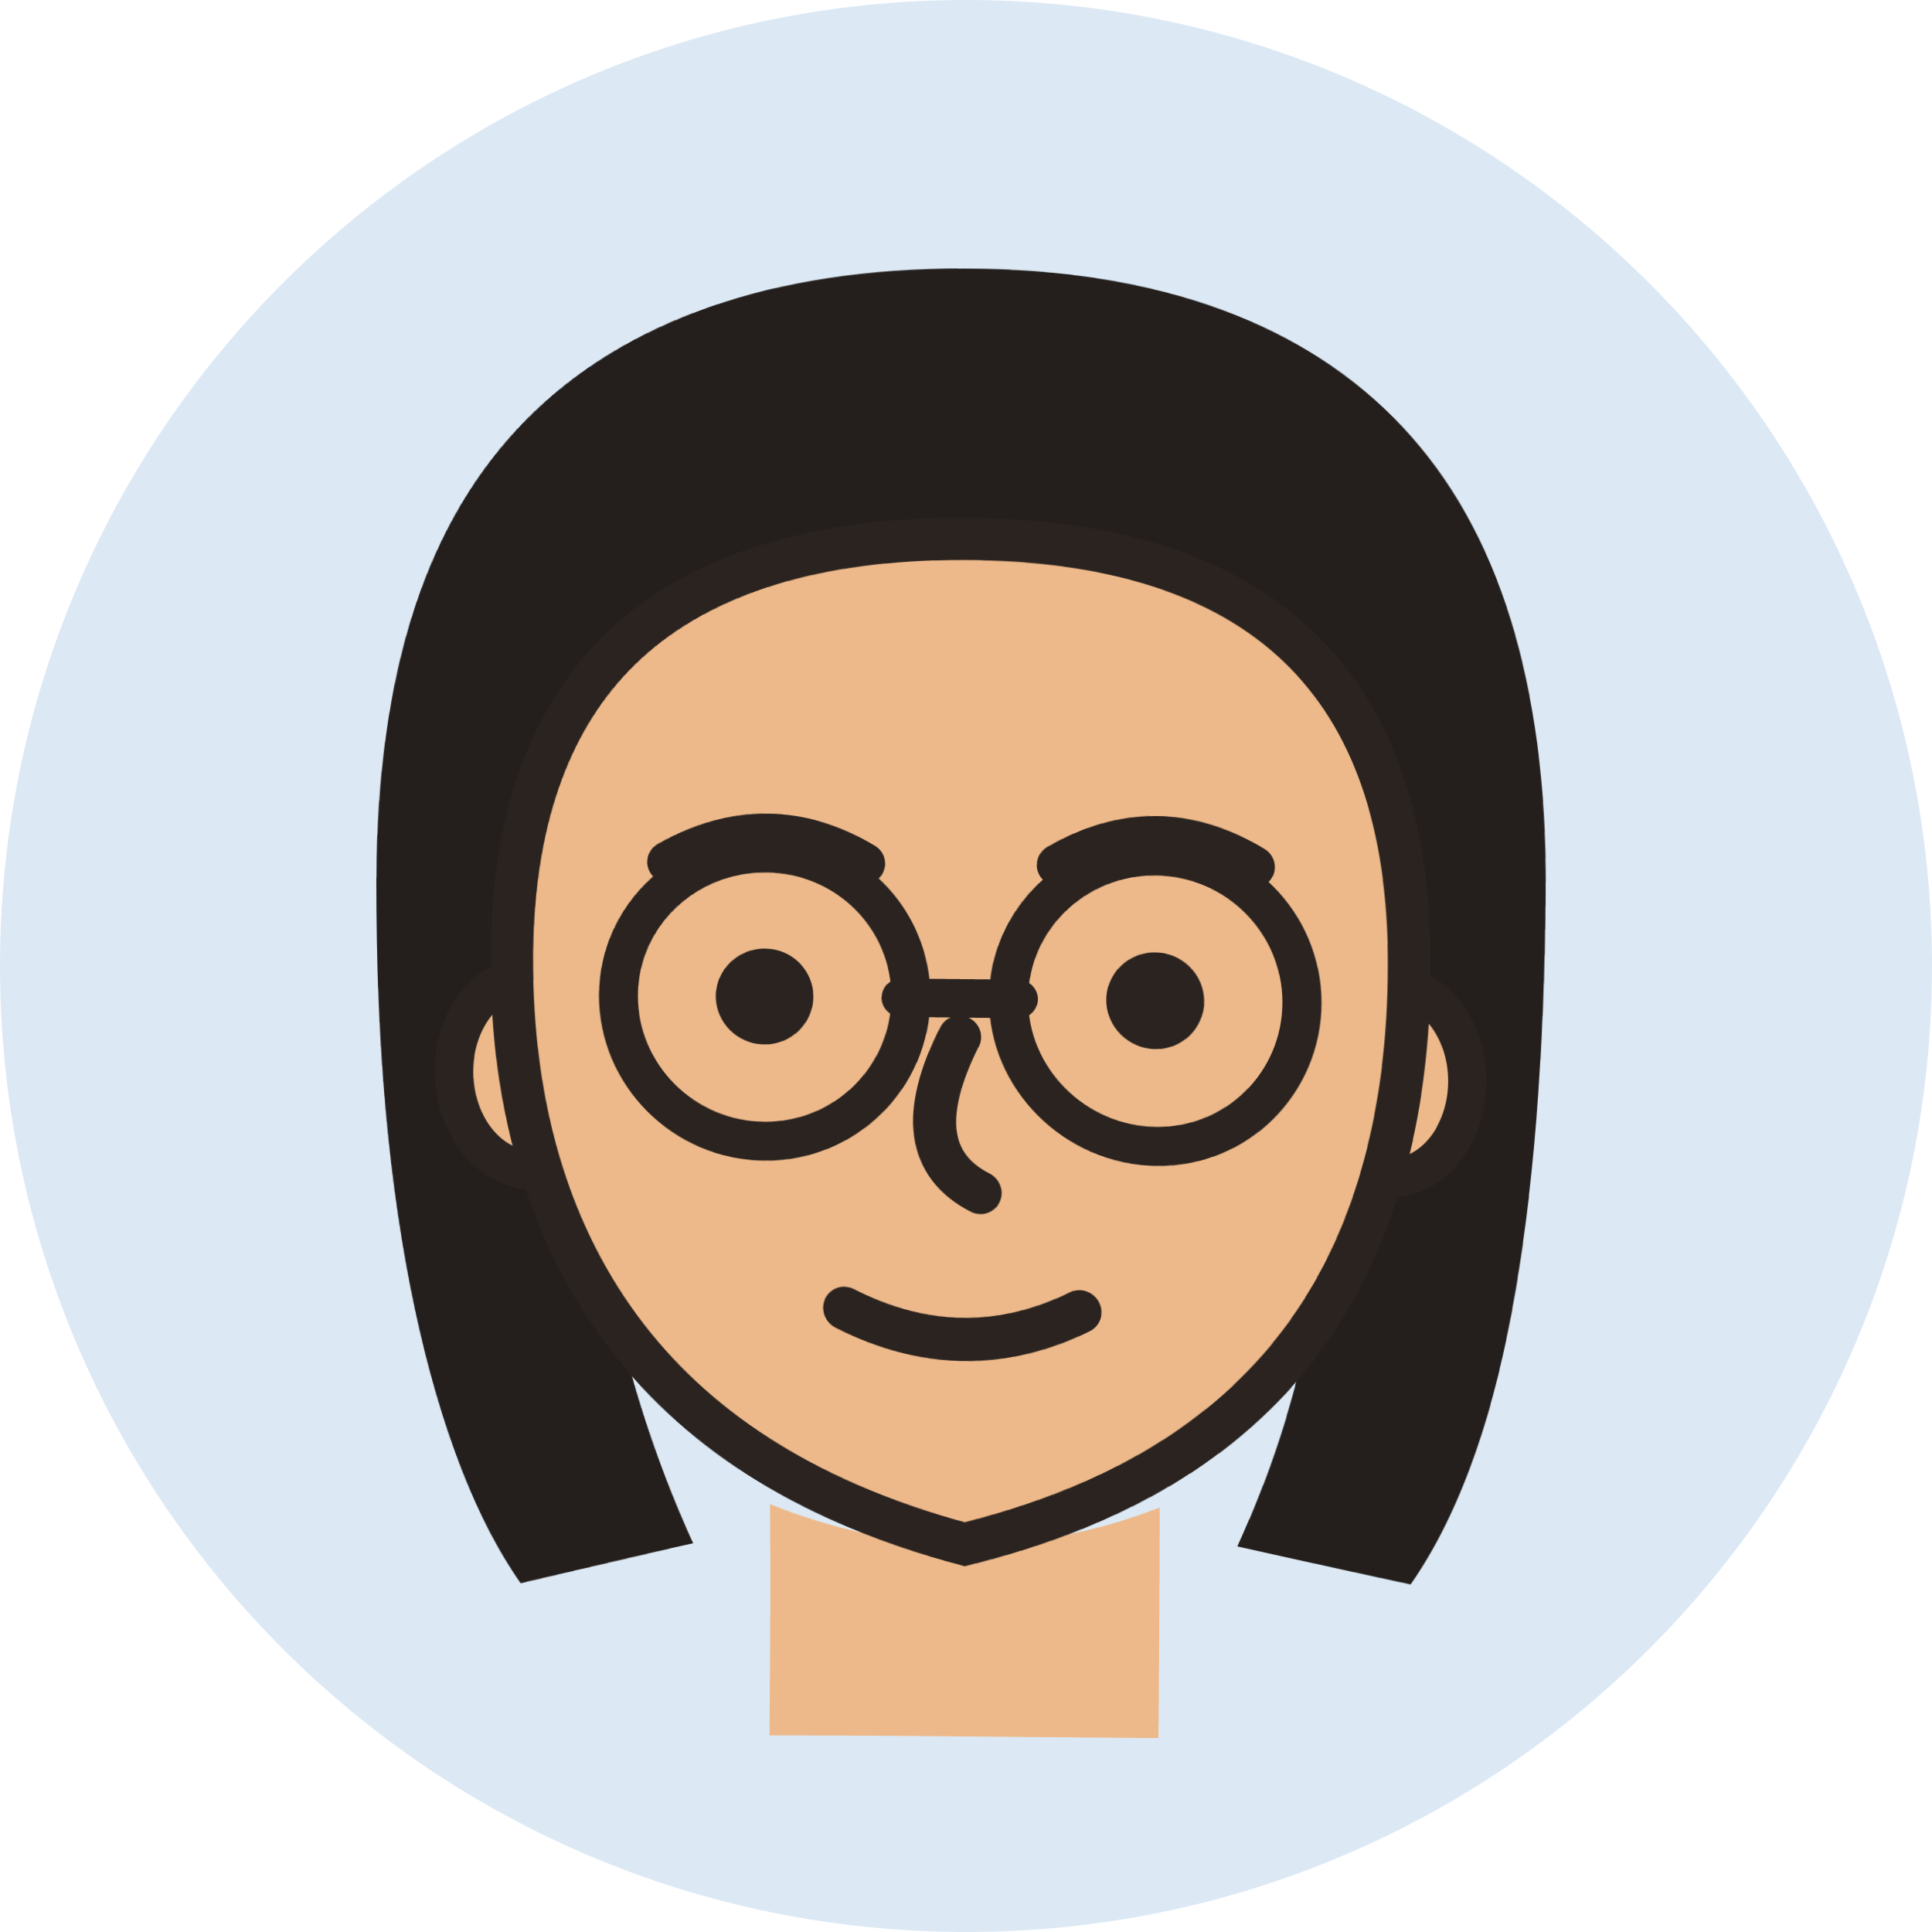
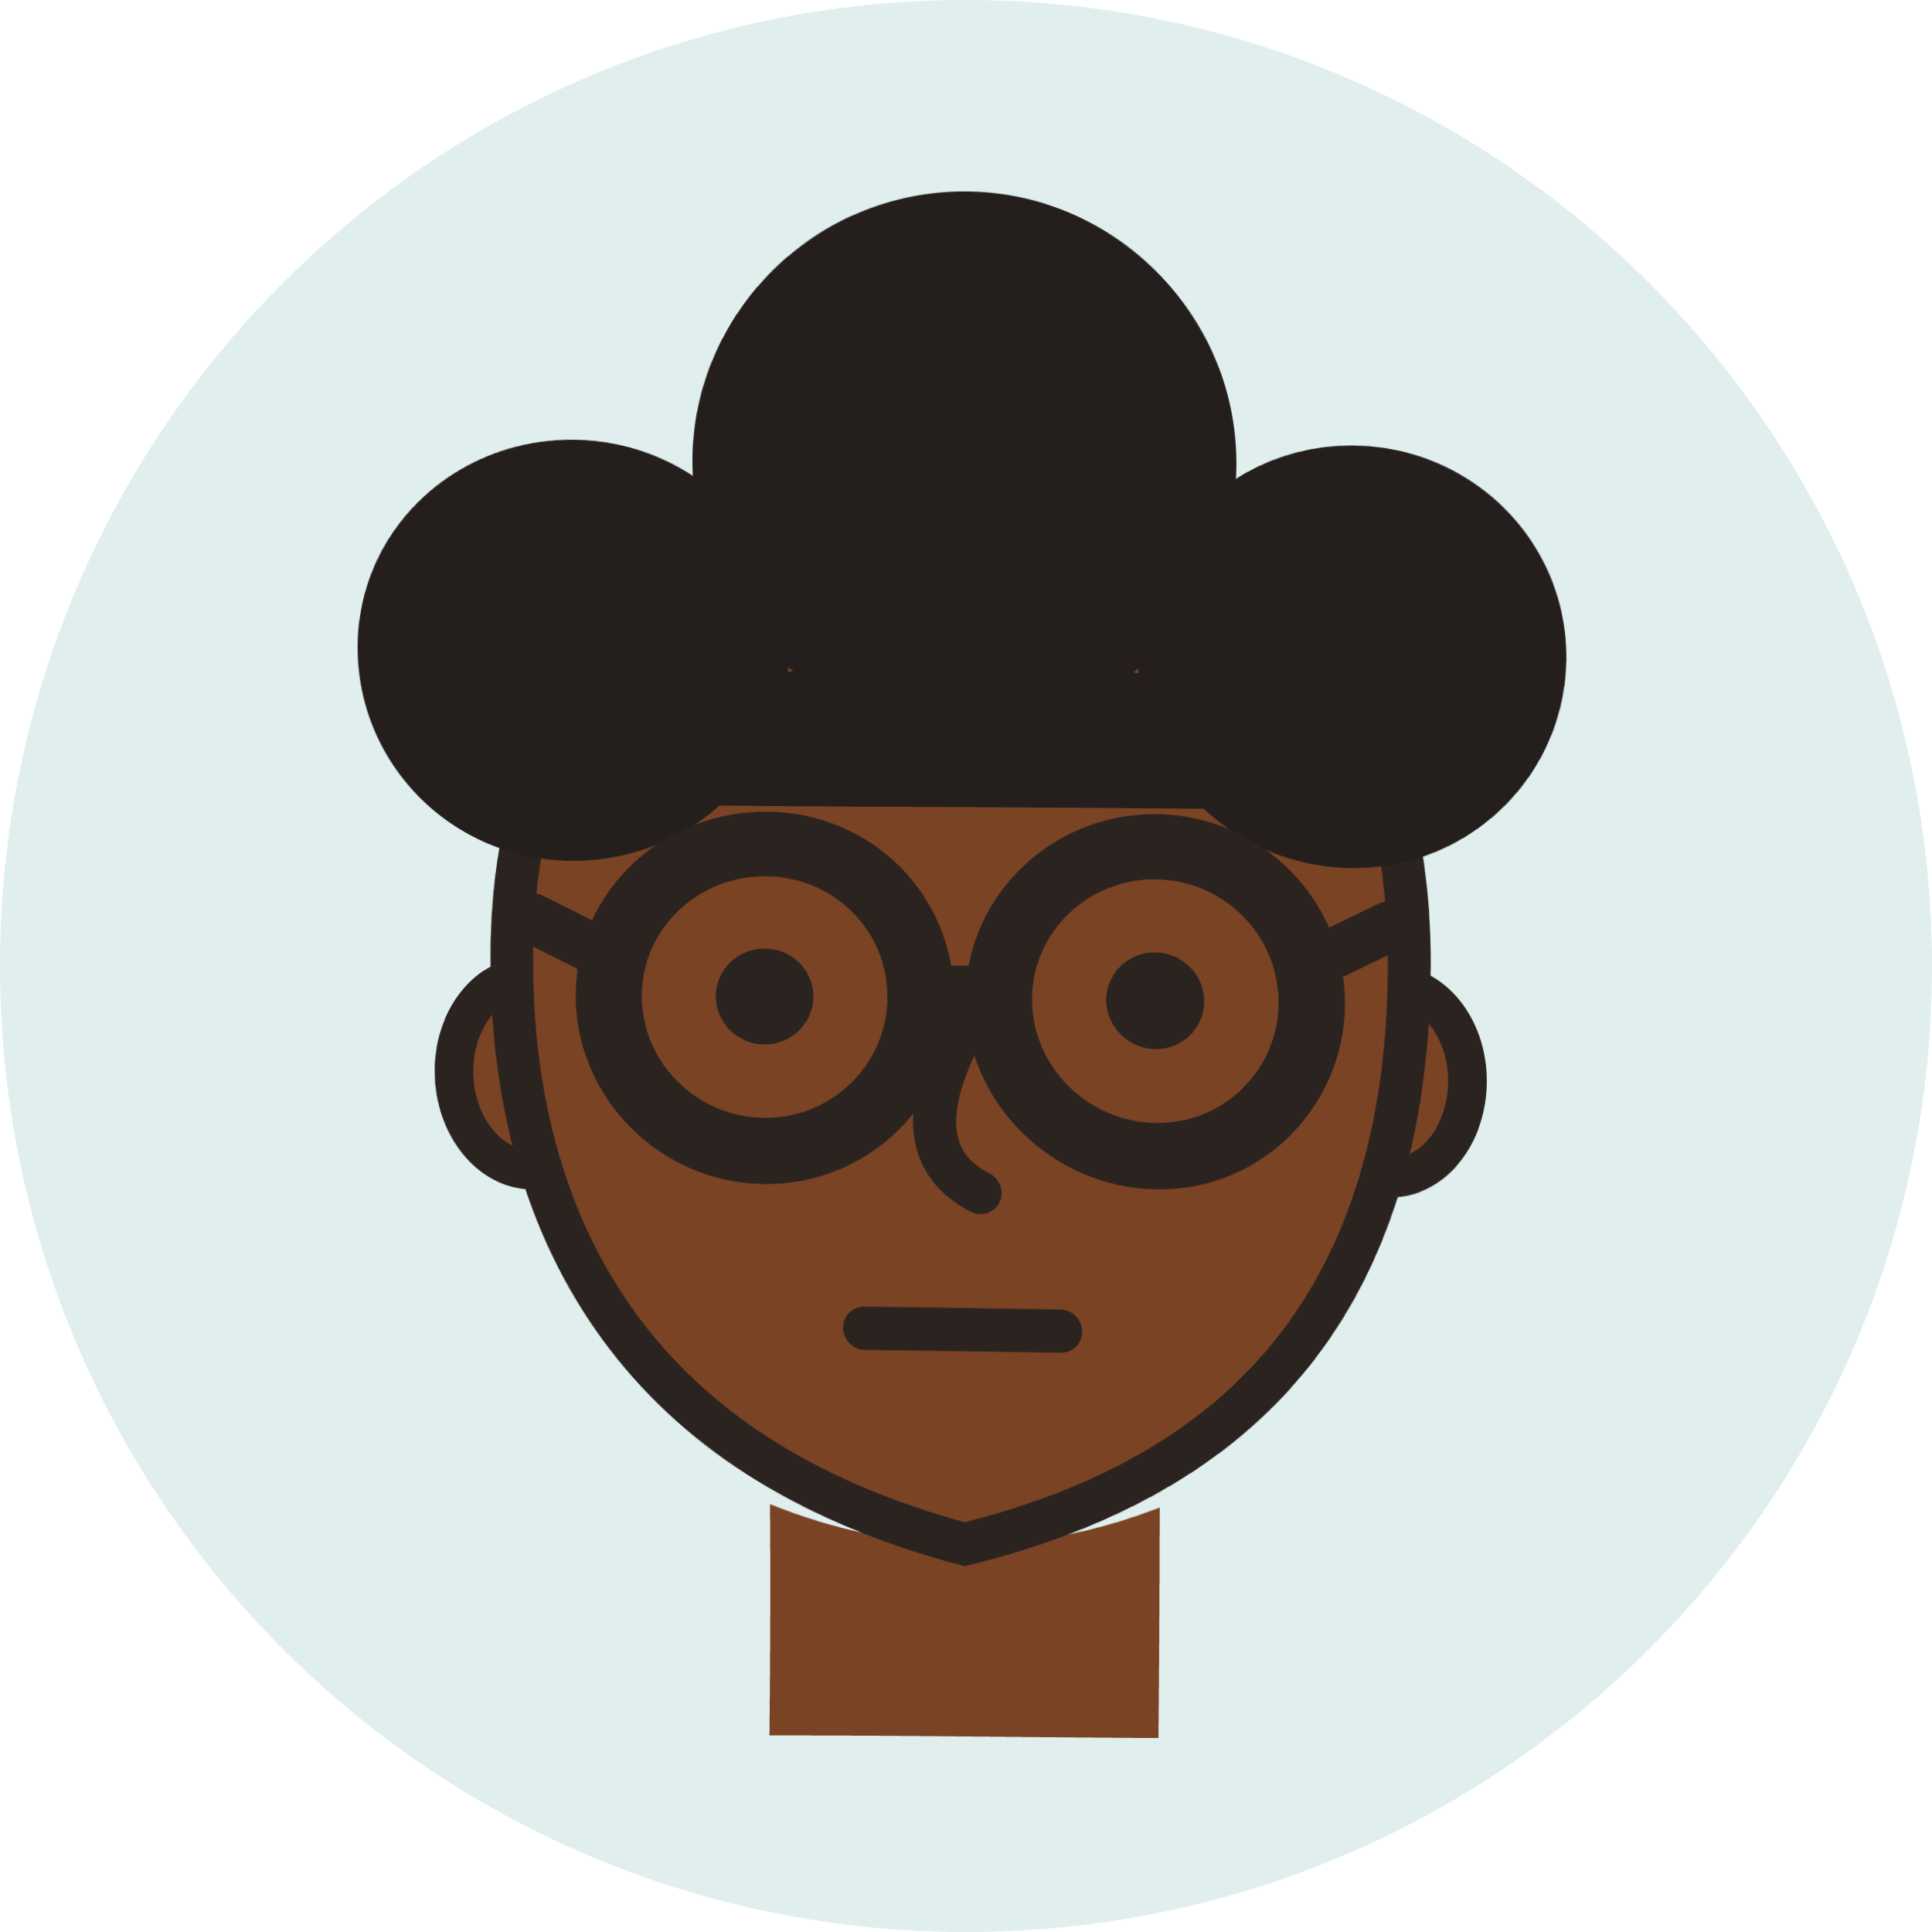
<svg xmlns="http://www.w3.org/2000/svg" viewBox="0 0 100 100">
  <defs>
    <filter id="r">
      <feTurbulence type="fractalNoise" baseFrequency="0.013" numOctaves="2" seed="79" result="n" />
      <feDisplacementMap in="SourceGraphic" in2="n" scale="2" />
    </filter>
  </defs>
-   <rect width="100" height="100" rx="50" fill="#DCE9F5" />
+   <rect width="100" height="100" rx="50" fill="#E0EEEE" />
  <g filter="url(#r)">
-     <path d="M20 46 q0 -32 30 -32 q30 0 30 32 q0 26 -7 36 l-9 -2 q5 -11 5 -24 q0 -22 -19 -22 q-19 0 -19 22 q0 13 5 24 l-9 2 q-7 -10 -7 -36 z" fill="#241f1c" />
-     <path d="M40 78 q10 4 20 0 l0 12 -20 0 z" fill="#EDB98A" />
-     <ellipse cx="28" cy="56" rx="4" ry="5" fill="#EDB98A" stroke="#2a2320" stroke-width="2" />
-     <ellipse cx="72" cy="56" rx="4" ry="5" fill="#EDB98A" stroke="#2a2320" stroke-width="2" />
-     <path d="M27 50 q0 -22 23 -22 q23 0 23 22 q0 24 -23 30 q-23 -6 -23 -30 z" fill="#EDB98A" stroke="#2a2320" stroke-width="2.2" />
+     <path d="M40 78 q10 4 20 0 l0 12 -20 0 z" fill="#7A4424" />
+     <ellipse cx="28" cy="56" rx="4" ry="5" fill="#7A4424" stroke="#2a2320" stroke-width="2" />
+     <ellipse cx="72" cy="56" rx="4" ry="5" fill="#7A4424" stroke="#2a2320" stroke-width="2" />
+     <path d="M27 50 q0 -22 23 -22 q23 0 23 22 q0 24 -23 30 q-23 -6 -23 -30 z" fill="#7A4424" stroke="#2a2320" stroke-width="2.2" />
+     <circle cx="30" cy="34" r="11" fill="#241f1c" />
+     <circle cx="70" cy="34" r="11" fill="#241f1c" />
+     <circle cx="50" cy="24" r="14" fill="#241f1c" />
+     <path d="M24 42 q26 -16 52 0 z" fill="#241f1c" />
    <circle cx="40" cy="52" r="2.5" fill="#2a2320" />
    <circle cx="60" cy="52" r="2.5" fill="#2a2320" />
    <path d="M35 45 q5 -3 10 0" fill="none" stroke="#2a2320" stroke-width="2.2" stroke-linecap="round" stroke-linejoin="round" />
    <path d="M55 45 q5 -3 10 0" fill="none" stroke="#2a2320" stroke-width="2.2" stroke-linecap="round" stroke-linejoin="round" />
-     <circle cx="40" cy="52" r="7.5" fill="none" stroke="#2a2320" stroke-width="2" stroke-linecap="round" stroke-linejoin="round" />
-     <circle cx="60" cy="52" r="7.5" fill="none" stroke="#2a2320" stroke-width="2" stroke-linecap="round" stroke-linejoin="round" />
-     <path d="M47 52 h6" fill="none" stroke="#2a2320" stroke-width="2" stroke-linecap="round" stroke-linejoin="round" />
+     <circle cx="40" cy="52" r="8" fill="none" stroke="#2a2320" stroke-width="3.4" stroke-linecap="round" stroke-linejoin="round" />
+     <circle cx="60" cy="52" r="8" fill="none" stroke="#2a2320" stroke-width="3.4" stroke-linecap="round" stroke-linejoin="round" />
+     <path d="M48 52 h4" fill="none" stroke="#2a2320" stroke-width="3.4" stroke-linecap="round" stroke-linejoin="round" />
+     <path d="M32 50 l-4 -2" fill="none" stroke="#2a2320" stroke-width="2.6" stroke-linecap="round" stroke-linejoin="round" />
+     <path d="M68 50 l4 -2" fill="none" stroke="#2a2320" stroke-width="2.6" stroke-linecap="round" stroke-linejoin="round" />
    <path d="M50 54 q -3 6 1 8" fill="none" stroke="#2a2320" stroke-width="2.2" stroke-linecap="round" stroke-linejoin="round" />
-     <path d="M44 68 q6 3 12 0" fill="none" stroke="#2a2320" stroke-width="2.2" stroke-linecap="round" stroke-linejoin="round" />
+     <path d="M45 69 h10" fill="none" stroke="#2a2320" stroke-width="2.2" stroke-linecap="round" stroke-linejoin="round" />
  </g>
</svg>
